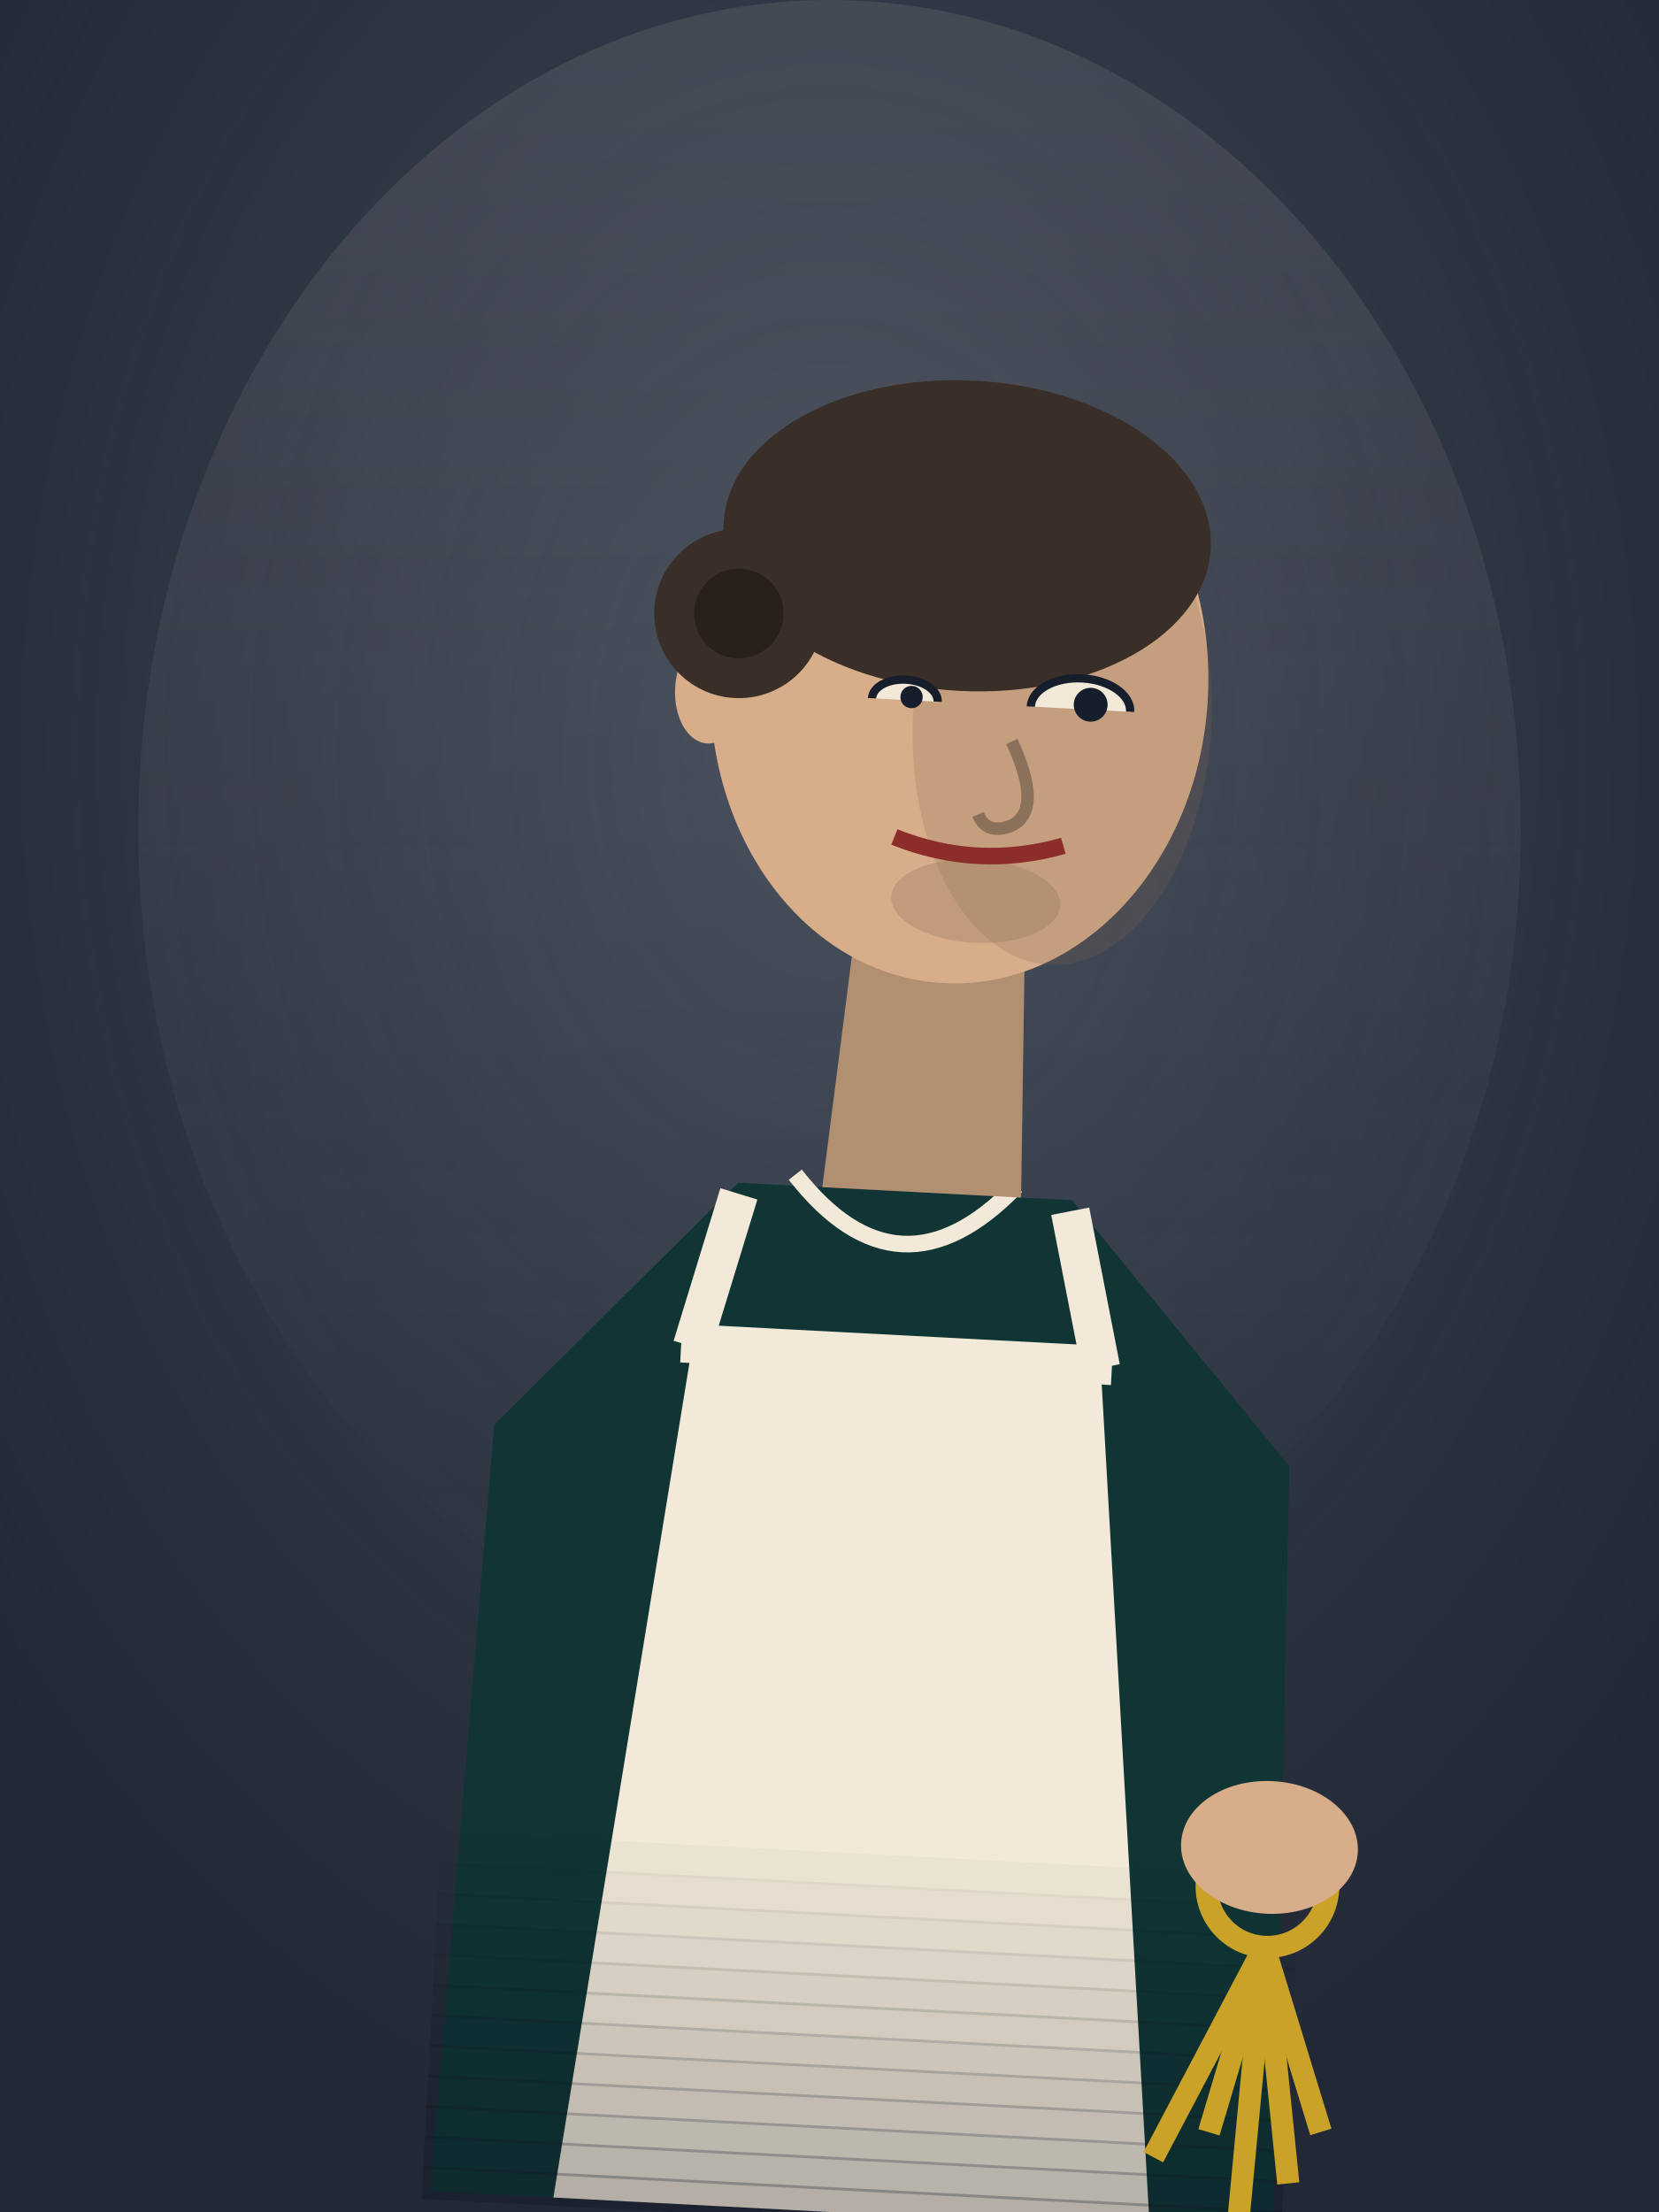
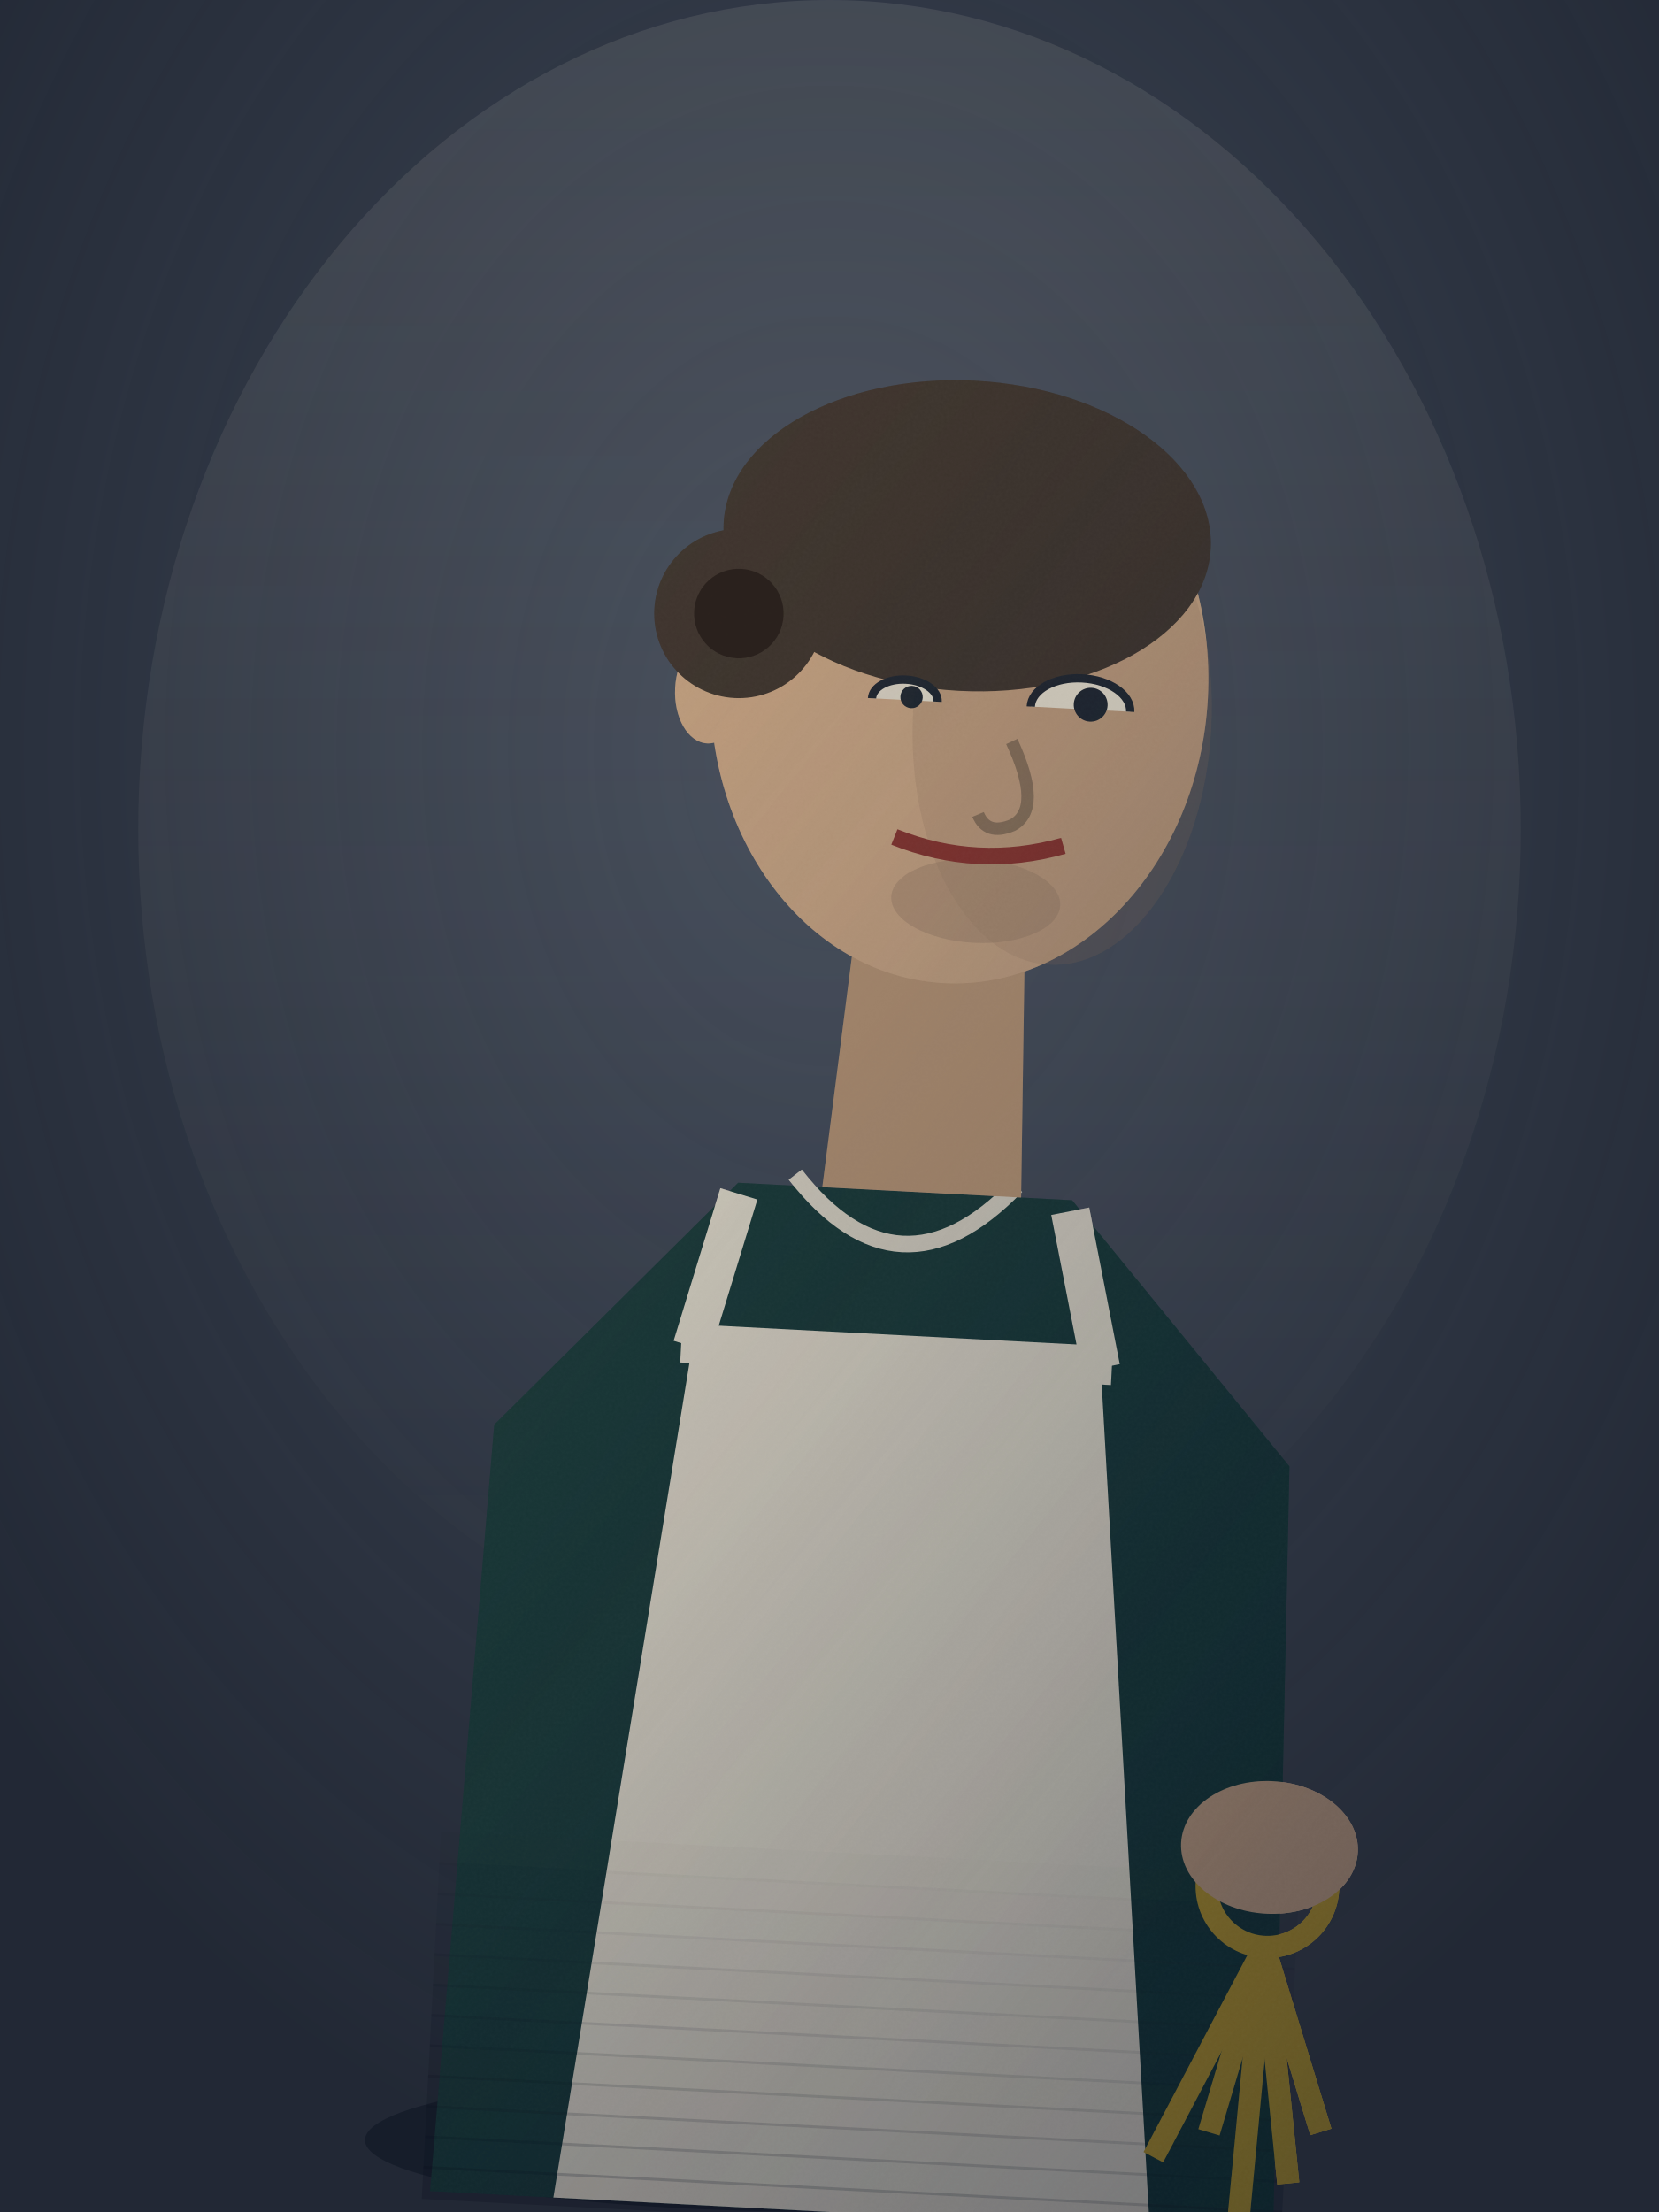
<svg xmlns="http://www.w3.org/2000/svg" width="600" height="800" viewBox="0 0 600 800">
  <defs>
    <radialGradient id="fondo-11" cx="50%" cy="34%" r="66%">
      <stop offset="0%" stop-color="#37404f" stop-opacity="0.95" />
      <stop offset="100%" stop-color="#0B1220" stop-opacity="0.9" />
    </radialGradient>
    <linearGradient id="vetro-11" x1="0%" y1="0%" x2="0%" y2="100%">
      <stop offset="0%" stop-color="#F2E9D8" stop-opacity="0.1" />
      <stop offset="100%" stop-color="#F2E9D8" stop-opacity="0" />
    </linearGradient>
+     <linearGradient id="ombra-11" x1="15%" y1="0%" x2="100%" y2="90%">
+       <stop offset="0%" stop-color="#111C2E" stop-opacity="0" />
+       <stop offset="45%" stop-color="#111C2E" stop-opacity="0.22" />
+       <stop offset="100%" stop-color="#0B1220" stop-opacity="0.6" />
+     </linearGradient>
+     <linearGradient id="chiave-11" x1="0%" y1="0%" x2="75%" y2="85%">
+       <stop offset="0%" stop-color="#E0C365" stop-opacity="0.3" />
+       <stop offset="40%" stop-color="#E0C365" stop-opacity="0.06" />
+       <stop offset="100%" stop-color="#E0C365" stop-opacity="0" />
+     </linearGradient>
+     <filter id="grana-11" x="0%" y="0%" width="100%" height="100%">
+       <feTurbulence type="fractalNoise" baseFrequency="0.9" numOctaves="4" seed="0.9" result="rumore" />
+       <feColorMatrix type="saturate" values="0" in="rumore" result="grigio" />
+       <feComponentTransfer in="grigio" result="contrasto">
+         <feFuncA type="linear" slope="0.55" intercept="0" />
+       </feComponentTransfer>
+     </filter>
  </defs>
  <rect x="0" y="0" width="600" height="800" fill="url(#fondo-11)" />
  <ellipse cx="300" cy="300" rx="250" ry="300" fill="url(#vetro-11)" />
+   <ellipse cx="300" cy="774" rx="168" ry="26" fill="rgba(11,18,32,0.5)" />
  <g transform="rotate(3 300 800) translate(8 0)">
    <g id="busto">
      <path d="M 239.52 430 L 360.48 430 L 444 522 L 452.64 800 L 147.36 800 L 156 522 Z" fill="#103534" />
      <path d="M 226 490 L 374 490 L 408 800 L 192 800 Z" fill="#F2E9D8" />
      <rect x="222" y="482" width="156" height="14" fill="#F2E9D8" />
      <path d="M 240 434 L 226 490 M 360 434 L 374 490" stroke="#F2E9D8" stroke-width="14" fill="none" />
      <path d="M 260 426 q 40 46 80 0" fill="none" stroke="#F2E9D8" stroke-width="6" />
      <rect x="144.48" y="670" width="311.04" height="12" fill="rgba(11,18,32,0.03)" />
      <rect x="144.48" y="681" width="311.04" height="12" fill="rgba(11,18,32,0.052)" />
      <rect x="144.48" y="692" width="311.04" height="12" fill="rgba(11,18,32,0.074)" />
      <rect x="144.48" y="703" width="311.04" height="12" fill="rgba(11,18,32,0.096)" />
      <rect x="144.48" y="714" width="311.04" height="12" fill="rgba(11,18,32,0.118)" />
      <rect x="144.48" y="725" width="311.04" height="12" fill="rgba(11,18,32,0.14)" />
      <rect x="144.48" y="736" width="311.04" height="12" fill="rgba(11,18,32,0.162)" />
      <rect x="144.48" y="747" width="311.04" height="12" fill="rgba(11,18,32,0.184)" />
      <rect x="144.48" y="758" width="311.04" height="12" fill="rgba(11,18,32,0.206)" />
      <rect x="144.48" y="769" width="311.04" height="12" fill="rgba(11,18,32,0.228)" />
      <rect x="144.48" y="780" width="311.04" height="12" fill="rgba(11,18,32,0.25)" />
      <rect x="144.48" y="791" width="311.04" height="12" fill="rgba(11,18,32,0.272)" />
    </g>
    <g id="testa">
      <path d="M 278 323.76 L 338 323.76 L 342 430 L 270 430 Z" fill="#b18f71" />
      <ellipse cx="310" cy="246" rx="90" ry="108" fill="#D8AE8A" />
      <ellipse cx="220" cy="252.48" rx="12.6" ry="19.44" fill="#D8AE8A" />
      <ellipse cx="347.8" cy="256.8" rx="54" ry="88.56" fill="rgba(130,104,83,0.22)" />
    </g>
    <g id="capelli">
      <ellipse cx="310" cy="192" rx="88.2" ry="56.16" fill="#3A2E28" />
      <circle cx="229" cy="224.4" r="30.6" fill="#3A2E28" />
      <circle cx="229" cy="224.4" r="16.2" fill="#29201c" />
    </g>
    <g id="volto">
      <path d="M 330 265.44 q 12.6 23.76 1.8 30.24 q -9 4.32 -12.6 -3.24" fill="none" stroke="#8c715a" stroke-width="4.5" stroke-linecap="butt" />
      <ellipse cx="320" cy="323.76" rx="30.6" ry="15.12" fill="rgba(151,122,97,0.35)" />
      <path d="M 260.428 221.758 A 27 14.04 0 0 1 311.172 221.758" fill="none" stroke="#3A2E28" stroke-width="6" stroke-linecap="butt" transform="rotate(0 285.8 226.56)" />
      <path d="M 328.828 221.758 A 27 14.04 0 0 1 379.572 221.758" fill="none" stroke="#3A2E28" stroke-width="6" stroke-linecap="butt" transform="rotate(0 354.2 226.56)" />
      <g>
        <path d="M 278.708 252.48 A 11.88 7.366 0 0 1 302.468 252.48" fill="#F2E9D8" stroke="#171e2b" stroke-width="3" />
        <circle cx="292.964" cy="251.292" r="4.039" fill="#171e2b" />
      </g>
      <g>
        <path d="M 336.2 252.48 A 18 11.16 0 0 1 372.2 252.48" fill="#F2E9D8" stroke="#171e2b" stroke-width="3" />
        <circle cx="357.8" cy="250.68" r="6.12" fill="#171e2b" />
      </g>
      <path d="M 289.4 302.16 q 30.6 10.404 61.2 0" fill="none" stroke="#8b2e2a" stroke-width="6" stroke-linecap="butt" />
    </g>
    <g id="accessorio">
      <g transform="translate(444 688)">
        <circle cx="0" cy="-14" r="22" fill="none" stroke="#C9A227" stroke-width="8" />
        <g transform="translate(0 8)">
          <rect x="-4" y="0" width="8" height="70" fill="#C9A227" transform="rotate(-20)" />
          <rect x="-4" y="0" width="8" height="86" fill="#C9A227" transform="rotate(-8.8)" />
          <rect x="-4" y="0" width="8" height="102" fill="#C9A227" transform="rotate(2.4)" />
          <rect x="-4" y="0" width="8" height="70" fill="#C9A227" transform="rotate(13.6)" />
          <rect x="-4" y="0" width="8" height="86" fill="#C9A227" transform="rotate(24.8)" />
        </g>
      </g>
      <ellipse cx="444" cy="660" rx="32" ry="24" fill="#D8AE8A" />
    </g>
    <g id="maschera-ballo" display="none">
      <path d="M 228.2 248.16 q 27 -45.36 91.8 -45.36 q 64.8 0 91.8 45.36 q -21.6 54 -91.8 54 q -70.2 0 -91.8 -54 Z" fill="#F2E9D8" />
      <ellipse cx="285.8" cy="250.32" rx="21.6" ry="16.2" fill="#101724" />
      <ellipse cx="354.2" cy="250.32" rx="21.6" ry="16.2" fill="#101724" />
      <path d="M 228.2 248.16 q 27 -45.36 91.8 -45.36 q 64.8 0 91.8 45.36" fill="none" stroke="#C9A227" stroke-width="5" />
      <path d="M 228.2 250.32 l -45 17.28 M 411.8 250.32 l 45 17.28" stroke="#C9A227" stroke-width="3" fill="none" />
    </g>
  </g>
+   <mask id="sagoma-11" maskUnits="userSpaceOnUse">
+     <rect x="0" y="0" width="600" height="800" fill="#000000" />
+     <g transform="rotate(3 300 800) translate(8 0)">
+       <g id="busto">
+         <path d="M 239.52 430 L 360.48 430 L 444 522 L 452.64 800 L 147.36 800 L 156 522 Z" fill="#ffffff" />
+         <path d="M 226 490 L 374 490 L 408 800 L 192 800 Z" fill="#F2E9D8" />
+         <rect x="222" y="482" width="156" height="14" fill="#F2E9D8" />
+         <path d="M 240 434 L 226 490 M 360 434 L 374 490" stroke="#F2E9D8" stroke-width="14" fill="none" />
+         <path d="M 260 426 q 40 46 80 0" fill="none" stroke="#ffffff" stroke-width="6" />
+         <rect x="144.48" y="670" width="311.04" height="12" fill="rgba(11,18,32,0.03)" />
+         <rect x="144.48" y="681" width="311.04" height="12" fill="rgba(11,18,32,0.052)" />
+         <rect x="144.48" y="692" width="311.04" height="12" fill="rgba(11,18,32,0.074)" />
+         <rect x="144.48" y="703" width="311.04" height="12" fill="rgba(11,18,32,0.096)" />
+         <rect x="144.48" y="714" width="311.04" height="12" fill="rgba(11,18,32,0.118)" />
+         <rect x="144.48" y="725" width="311.04" height="12" fill="rgba(11,18,32,0.14)" />
+         <rect x="144.48" y="736" width="311.04" height="12" fill="rgba(11,18,32,0.162)" />
+         <rect x="144.48" y="747" width="311.04" height="12" fill="rgba(11,18,32,0.184)" />
+         <rect x="144.48" y="758" width="311.04" height="12" fill="rgba(11,18,32,0.206)" />
+         <rect x="144.48" y="769" width="311.04" height="12" fill="rgba(11,18,32,0.228)" />
+         <rect x="144.48" y="780" width="311.04" height="12" fill="rgba(11,18,32,0.25)" />
+         <rect x="144.48" y="791" width="311.04" height="12" fill="rgba(11,18,32,0.272)" />
+       </g>
+       <g id="testa">
+         <path d="M 278 323.76 L 338 323.76 L 342 430 L 270 430 Z" fill="#b18f71" />
+         <ellipse cx="310" cy="246" rx="90" ry="108" fill="#ffffff" />
+         <ellipse cx="220" cy="252.48" rx="12.6" ry="19.44" fill="#ffffff" />
+         <ellipse cx="347.8" cy="256.8" rx="54" ry="88.56" fill="rgba(130,104,83,0.22)" />
+       </g>
+       <g id="capelli">
+         <ellipse cx="310" cy="192" rx="88.2" ry="56.16" fill="#ffffff" />
+         <circle cx="229" cy="224.4" r="30.6" fill="#ffffff" />
+         <circle cx="229" cy="224.4" r="16.2" fill="#29201c" />
+       </g>
+       <g id="accessorio">
+         <g transform="translate(444 688)">
+           <circle cx="0" cy="-14" r="22" fill="none" stroke="#ffffff" stroke-width="8" />
+           <g transform="translate(0 8)">
+             <rect x="-4" y="0" width="8" height="70" fill="#ffffff" transform="rotate(-20)" />
+             <rect x="-4" y="0" width="8" height="86" fill="#ffffff" transform="rotate(-8.8)" />
+             <rect x="-4" y="0" width="8" height="102" fill="#ffffff" transform="rotate(2.4)" />
+             <rect x="-4" y="0" width="8" height="70" fill="#ffffff" transform="rotate(13.6)" />
+             <rect x="-4" y="0" width="8" height="86" fill="#ffffff" transform="rotate(24.8)" />
+           </g>
+         </g>
+         <ellipse cx="444" cy="660" rx="32" ry="24" fill="#ffffff" />
+       </g>
+     </g>
+   </mask>
+   <g mask="url(#sagoma-11)">
+     <rect x="0" y="0" width="600" height="800" fill="url(#ombra-11)" />
+     <rect x="0" y="0" width="600" height="800" fill="url(#chiave-11)" />
+     <rect x="0" y="0" width="600" height="800" fill="#F2E9D8" opacity="0.05" filter="url(#grana-11)" />
+   </g>
</svg>
